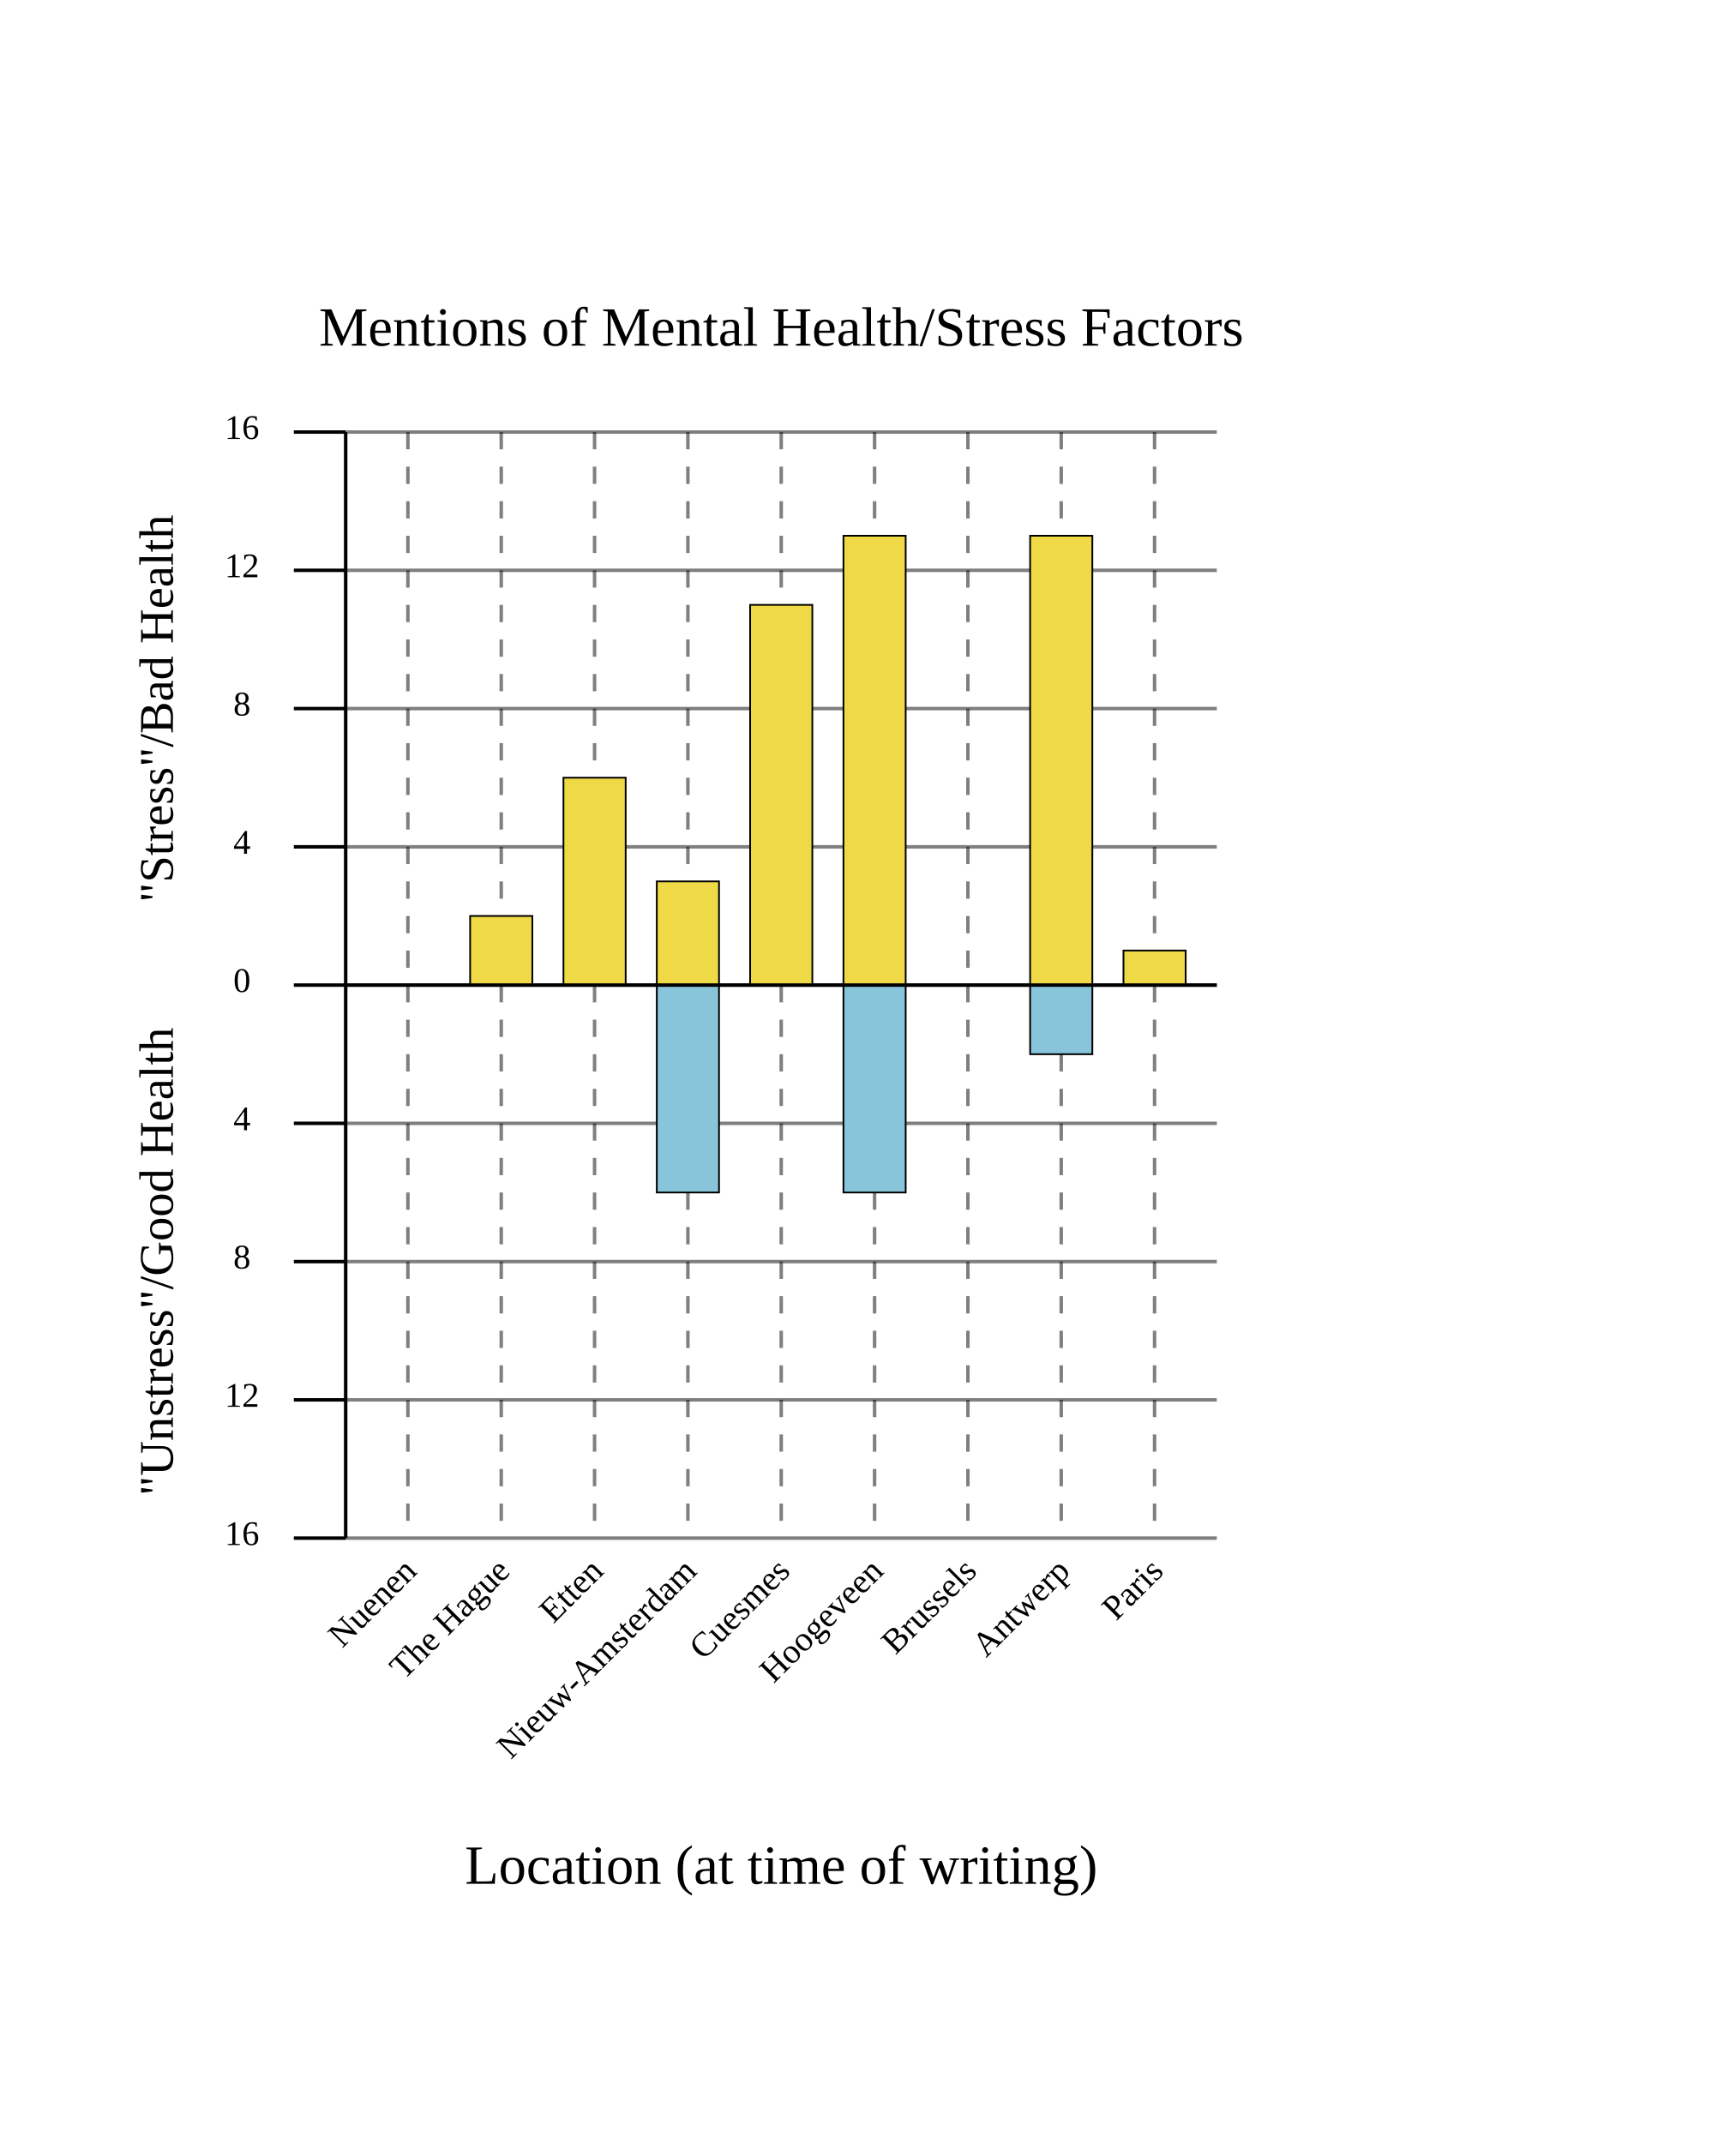
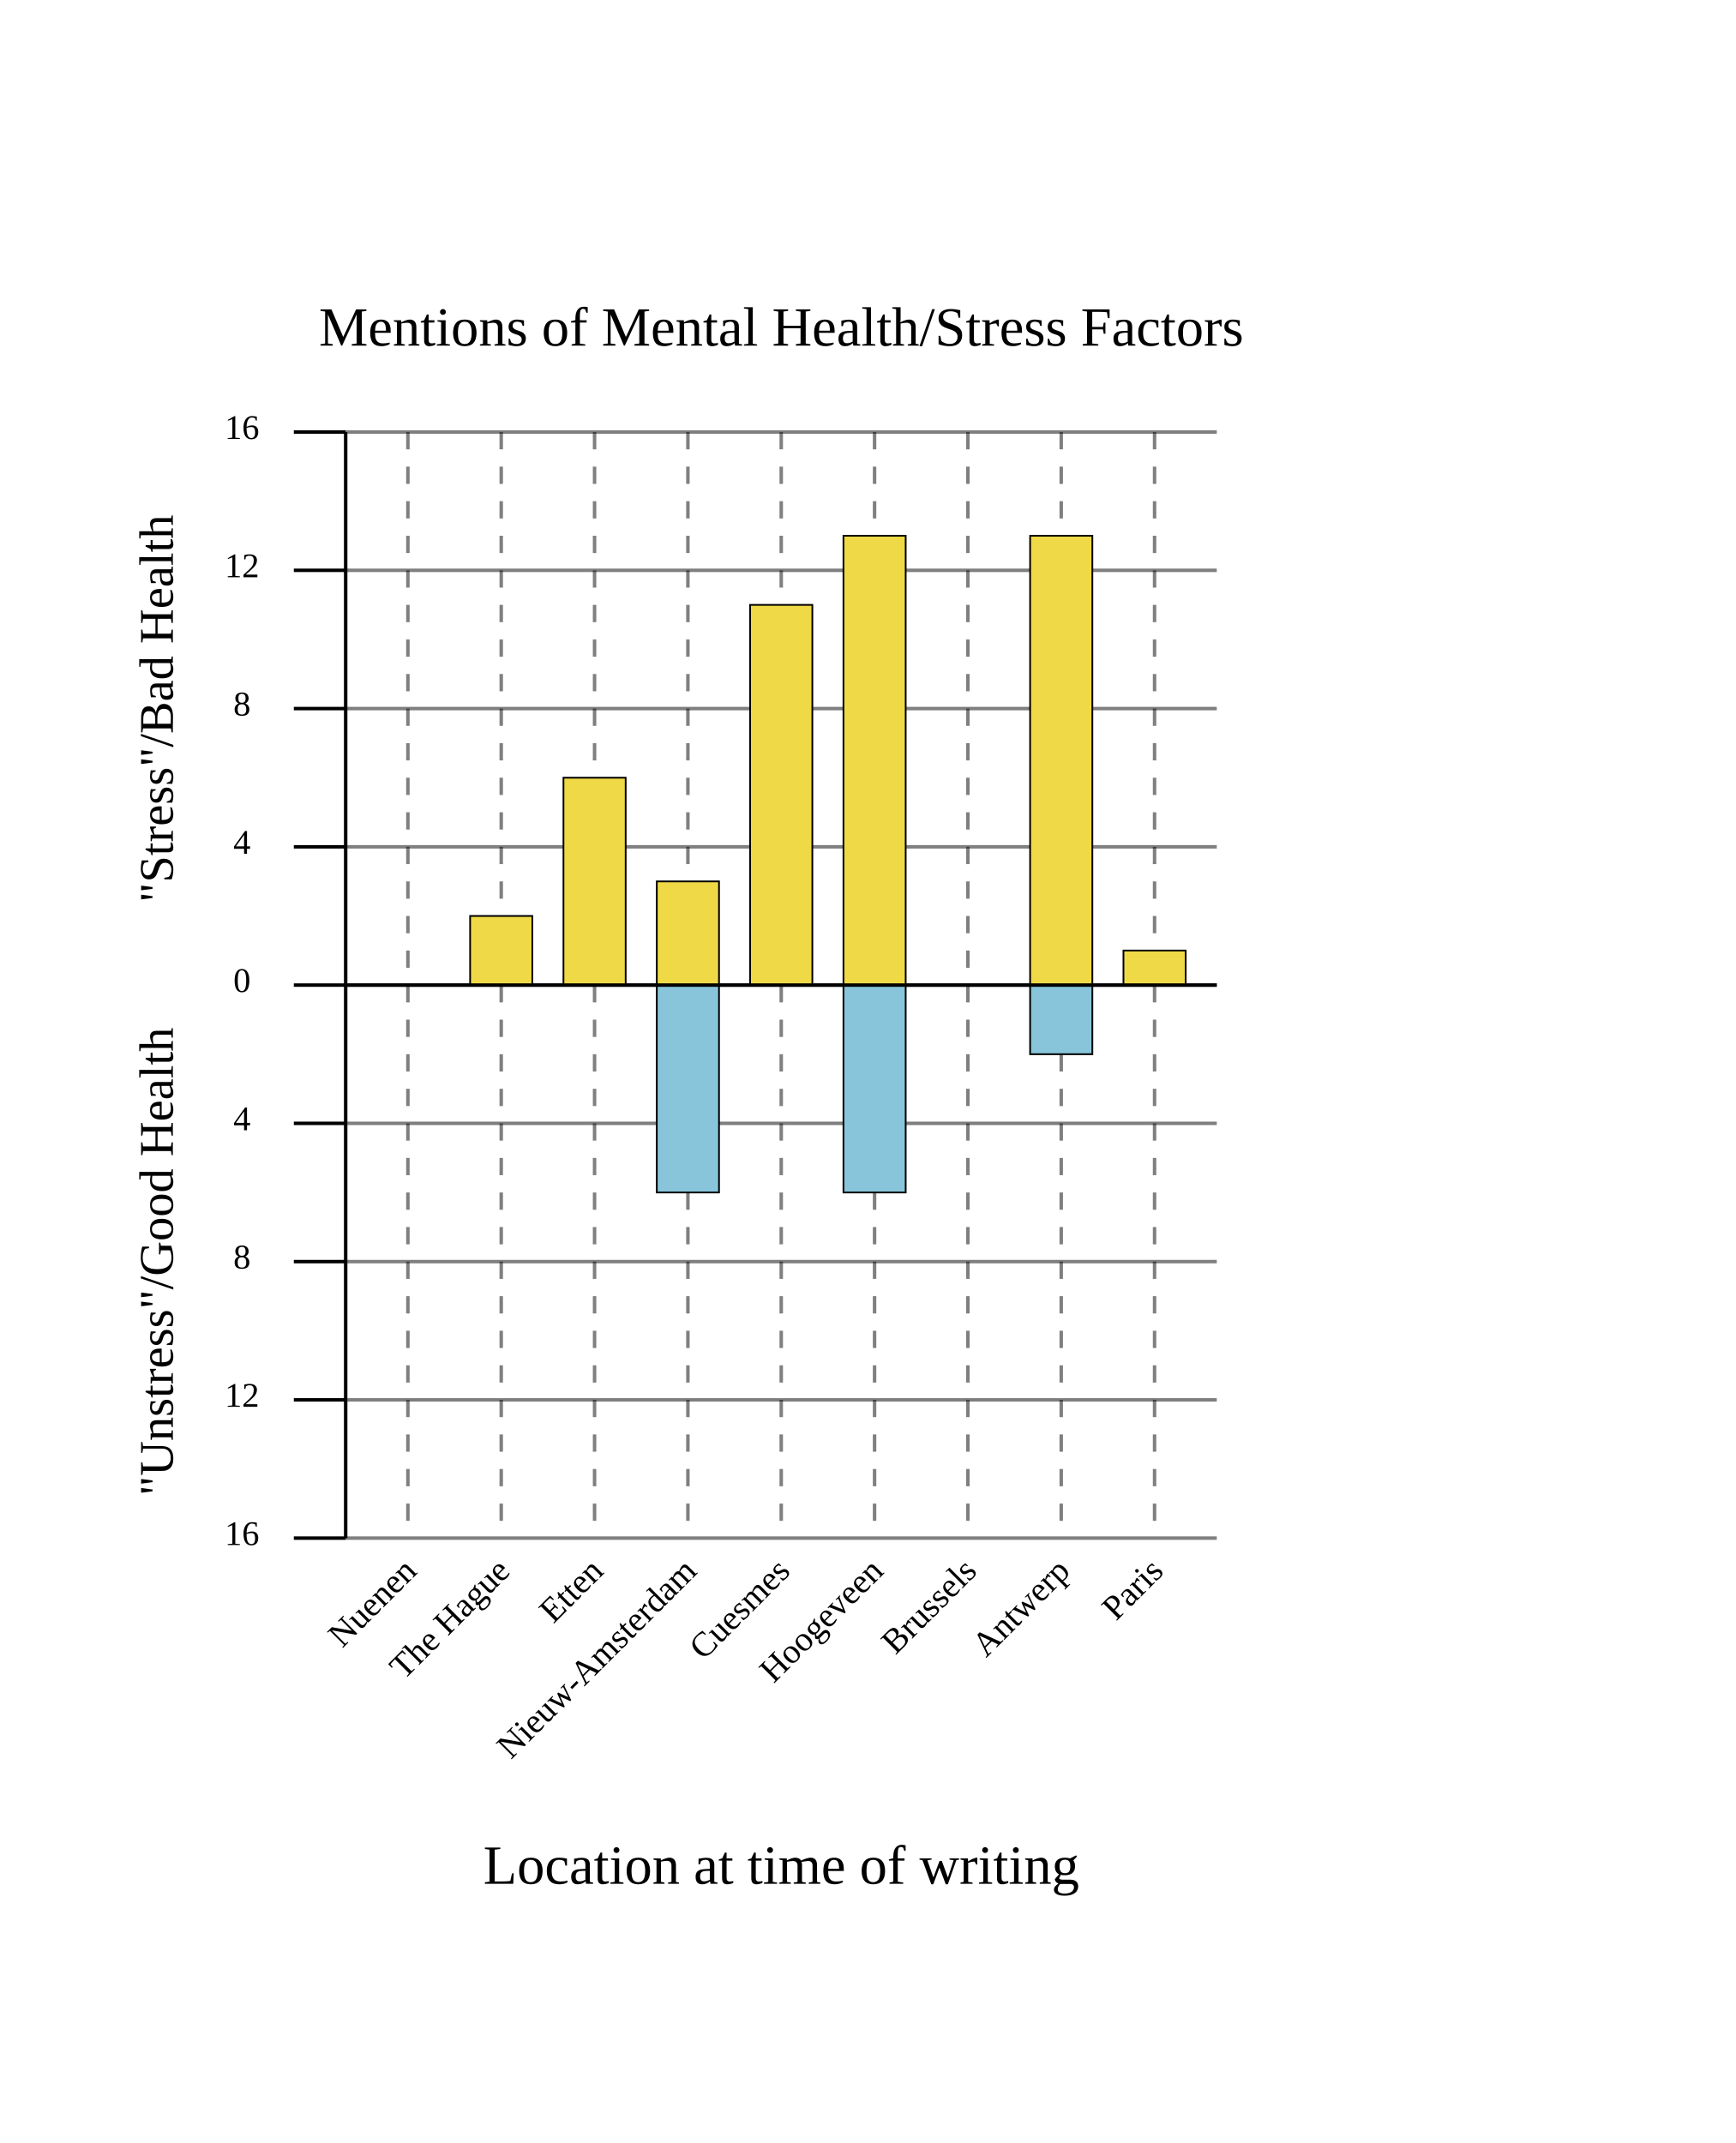
<svg xmlns="http://www.w3.org/2000/svg" height="620" width="502">
  <g transform="translate(100, 285)">
-     <text y="2" x="-30" font-size="10" text-anchor="middle">0</text>
+     <text x="-30" y="2" font-size="10" text-anchor="middle">0</text>
    <line x1="0" x2="-15" y1="0" y2="0" stroke="black" />
    <line x1="0" x2="252" y1="0" y2="0" stroke="black" opacity=".5" />
-     <text y="42" x="-30" font-size="10" text-anchor="middle">4</text>
+     <text x="-30" y="42" font-size="10" text-anchor="middle">4</text>
    <line x1="0" x2="-15" y1="40" y2="40" stroke="black" />
    <line x1="0" x2="252" y1="40" y2="40" stroke="black" opacity=".5" />
-     <text y="82" x="-30" font-size="10" text-anchor="middle">8</text>
+     <text x="-30" y="82" font-size="10" text-anchor="middle">8</text>
    <line x1="0" x2="-15" y1="80" y2="80" stroke="black" />
    <line x1="0" x2="252" y1="80" y2="80" stroke="black" opacity=".5" />
-     <text y="122" x="-30" font-size="10" text-anchor="middle">12</text>
+     <text x="-30" y="122" font-size="10" text-anchor="middle">12</text>
    <line x1="0" x2="-15" y1="120" y2="120" stroke="black" />
    <line x1="0" x2="252" y1="120" y2="120" stroke="black" opacity=".5" />
-     <text y="162" x="-30" font-size="10" text-anchor="middle">16</text>
+     <text x="-30" y="162" font-size="10" text-anchor="middle">16</text>
    <line x1="0" x2="-15" y1="160" y2="160" stroke="black" />
    <line x1="0" x2="252" y1="160" y2="160" stroke="black" opacity=".5" />
    <text x="-30" y="-158" font-size="10" text-anchor="middle">16</text>
    <line x1="-15" x2="0" y1="-160" y2="-160" stroke="black" />
    <line x1="0" x2="252" y1="-160" y2="-160" stroke="black" opacity=".5" />
    <text x="-30" y="-118" font-size="10" text-anchor="middle">12</text>
    <line x1="-15" x2="0" y1="-120" y2="-120" stroke="black" />
    <line x1="0" x2="252" y1="-120" y2="-120" stroke="black" opacity=".5" />
    <text x="-30" y="-78" font-size="10" text-anchor="middle">8</text>
    <line x1="-15" x2="0" y1="-80" y2="-80" stroke="black" />
    <line x1="0" x2="252" y1="-80" y2="-80" stroke="black" opacity=".5" />
    <text x="-30" y="-38" font-size="10" text-anchor="middle">4</text>
    <line x1="-15" x2="0" y1="-40" y2="-40" stroke="black" />
    <line x1="0" x2="252" y1="-40" y2="-40" stroke="black" opacity=".5" />
-     <text y="80" x="-50" font-size="14" text-anchor="middle" font-weight="300" transform="rotate(270, -50, 80)">"Unstress"/Good Health</text>
-     <text y="-80" x="-50" font-size="14" text-anchor="middle" font-weight="300" transform="rotate(270, -50, -80)">"Stress"/Bad Health</text>
+     <text x="-50" y="80" font-size="14" text-anchor="middle" font-weight="300" transform="rotate(270, -50, 80)">"Unstress"/Good Health</text>
+     <text x="-50" y="-80" font-size="14" text-anchor="middle" font-weight="300" transform="rotate(270, -50, -80)">"Stress"/Bad Health</text>
    <text x="126" y="-185" font-size="16" text-anchor="middle" font-weight="300">Mentions of Mental Health/Stress Factors</text>
-     <text y="260" x="126" text-anchor="middle" font-size="16">Location (at time of writing)</text>
-     <line y1="-160" y2="160" x1="18" x2="18" stroke="black" opacity=".5" stroke-dasharray="5,5" />
-     <rect y="0" height="0" x="9" width="18" fill="#88c5db" stroke-width=".5" stroke="black" />
-     <rect y="-0" height="0" x="9" width="18" fill="#f0d946" stroke-width=".5" stroke="black" />
-     <text y="170" x="21" text-anchor="end" font-size="10" transform="rotate(315, 21, 170)">Nuenen</text>
-     <line y1="-160" y2="160" x1="45" x2="45" stroke="black" opacity=".5" stroke-dasharray="5,5" />
-     <rect y="0" height="0" x="36" width="18" fill="#88c5db" stroke-width=".5" stroke="black" />
-     <rect y="-20" height="20" x="36" width="18" fill="#f0d946" stroke-width=".5" stroke="black" />
-     <text y="170" x="48" text-anchor="end" font-size="10" transform="rotate(315, 48, 170)">The Hague</text>
-     <line y1="-160" y2="160" x1="72" x2="72" stroke="black" opacity=".5" stroke-dasharray="5,5" />
-     <rect y="0" height="0" x="63" width="18" fill="#88c5db" stroke-width=".5" stroke="black" />
-     <rect y="-60" height="60" x="63" width="18" fill="#f0d946" stroke-width=".5" stroke="black" />
-     <text y="170" x="75" text-anchor="end" font-size="10" transform="rotate(315, 75, 170)">Etten</text>
-     <line y1="-160" y2="160" x1="99" x2="99" stroke="black" opacity=".5" stroke-dasharray="5,5" />
-     <rect y="0" height="60" x="90" width="18" fill="#88c5db" stroke-width=".5" stroke="black" />
-     <rect y="-30" height="30" x="90" width="18" fill="#f0d946" stroke-width=".5" stroke="black" />
-     <text y="170" x="102" text-anchor="end" font-size="10" transform="rotate(315, 102, 170)">Nieuw-Amsterdam</text>
-     <line y1="-160" y2="160" x1="126" x2="126" stroke="black" opacity=".5" stroke-dasharray="5,5" />
-     <rect y="0" height="0" x="117" width="18" fill="#88c5db" stroke-width=".5" stroke="black" />
-     <rect y="-110" height="110" x="117" width="18" fill="#f0d946" stroke-width=".5" stroke="black" />
-     <text y="170" x="129" text-anchor="end" font-size="10" transform="rotate(315, 129, 170)">Cuesmes</text>
-     <line y1="-160" y2="160" x1="153" x2="153" stroke="black" opacity=".5" stroke-dasharray="5,5" />
-     <rect y="0" height="60" x="144" width="18" fill="#88c5db" stroke-width=".5" stroke="black" />
-     <rect y="-130" height="130" x="144" width="18" fill="#f0d946" stroke-width=".5" stroke="black" />
-     <text y="170" x="156" text-anchor="end" font-size="10" transform="rotate(315, 156, 170)">Hoogeveen</text>
-     <line y1="-160" y2="160" x1="180" x2="180" stroke="black" opacity=".5" stroke-dasharray="5,5" />
-     <rect y="0" height="0" x="171" width="18" fill="#88c5db" stroke-width=".5" stroke="black" />
-     <rect y="-0" height="0" x="171" width="18" fill="#f0d946" stroke-width=".5" stroke="black" />
-     <text y="170" x="183" text-anchor="end" font-size="10" transform="rotate(315, 183, 170)">Brussels</text>
-     <line y1="-160" y2="160" x1="207" x2="207" stroke="black" opacity=".5" stroke-dasharray="5,5" />
-     <rect y="0" height="20" x="198" width="18" fill="#88c5db" stroke-width=".5" stroke="black" />
-     <rect y="-130" height="130" x="198" width="18" fill="#f0d946" stroke-width=".5" stroke="black" />
-     <text y="170" x="210" text-anchor="end" font-size="10" transform="rotate(315, 210, 170)">Antwerp</text>
-     <line y1="-160" y2="160" x1="234" x2="234" stroke="black" opacity=".5" stroke-dasharray="5,5" />
-     <rect y="0" height="0" x="225" width="18" fill="#88c5db" stroke-width=".5" stroke="black" />
-     <rect y="-10" height="10" x="225" width="18" fill="#f0d946" stroke-width=".5" stroke="black" />
-     <text y="170" x="237" text-anchor="end" font-size="10" transform="rotate(315, 237, 170)">Paris</text>
-     <line y1="-160" y2="160" x1="0" x2="0" stroke="black" />
-     <line y1="0" y2="0" x1="0" x2="252" stroke="black" />
+     <text x="126" y="260" text-anchor="middle" font-size="16">Location at time of writing</text>
+     <line x1="18" x2="18" y1="-160" y2="160" stroke="black" opacity=".5" stroke-dasharray="5,5" />
+     <rect x="9" width="18" y="0" height="0" fill="#88c5db" stroke-width=".5" stroke="black" />
+     <rect x="9" width="18" y="-0" height="0" fill="#f0d946" stroke-width=".5" stroke="black" />
+     <text x="21" y="170" text-anchor="end" font-size="10" transform="rotate(315, 21, 170)">Nuenen</text>
+     <line x1="45" x2="45" y1="-160" y2="160" stroke="black" opacity=".5" stroke-dasharray="5,5" />
+     <rect x="36" width="18" y="0" height="0" fill="#88c5db" stroke-width=".5" stroke="black" />
+     <rect x="36" width="18" y="-20" height="20" fill="#f0d946" stroke-width=".5" stroke="black" />
+     <text x="48" y="170" text-anchor="end" font-size="10" transform="rotate(315, 48, 170)">The Hague</text>
+     <line x1="72" x2="72" y1="-160" y2="160" stroke="black" opacity=".5" stroke-dasharray="5,5" />
+     <rect x="63" width="18" y="0" height="0" fill="#88c5db" stroke-width=".5" stroke="black" />
+     <rect x="63" width="18" y="-60" height="60" fill="#f0d946" stroke-width=".5" stroke="black" />
+     <text x="75" y="170" text-anchor="end" font-size="10" transform="rotate(315, 75, 170)">Etten</text>
+     <line x1="99" x2="99" y1="-160" y2="160" stroke="black" opacity=".5" stroke-dasharray="5,5" />
+     <rect x="90" width="18" y="0" height="60" fill="#88c5db" stroke-width=".5" stroke="black" />
+     <rect x="90" width="18" y="-30" height="30" fill="#f0d946" stroke-width=".5" stroke="black" />
+     <text x="102" y="170" text-anchor="end" font-size="10" transform="rotate(315, 102, 170)">Nieuw-Amsterdam</text>
+     <line x1="126" x2="126" y1="-160" y2="160" stroke="black" opacity=".5" stroke-dasharray="5,5" />
+     <rect x="117" width="18" y="0" height="0" fill="#88c5db" stroke-width=".5" stroke="black" />
+     <rect x="117" width="18" y="-110" height="110" fill="#f0d946" stroke-width=".5" stroke="black" />
+     <text x="129" y="170" text-anchor="end" font-size="10" transform="rotate(315, 129, 170)">Cuesmes</text>
+     <line x1="153" x2="153" y1="-160" y2="160" stroke="black" opacity=".5" stroke-dasharray="5,5" />
+     <rect x="144" width="18" y="0" height="60" fill="#88c5db" stroke-width=".5" stroke="black" />
+     <rect x="144" width="18" y="-130" height="130" fill="#f0d946" stroke-width=".5" stroke="black" />
+     <text x="156" y="170" text-anchor="end" font-size="10" transform="rotate(315, 156, 170)">Hoogeveen</text>
+     <line x1="180" x2="180" y1="-160" y2="160" stroke="black" opacity=".5" stroke-dasharray="5,5" />
+     <rect x="171" width="18" y="0" height="0" fill="#88c5db" stroke-width=".5" stroke="black" />
+     <rect x="171" width="18" y="-0" height="0" fill="#f0d946" stroke-width=".5" stroke="black" />
+     <text x="183" y="170" text-anchor="end" font-size="10" transform="rotate(315, 183, 170)">Brussels</text>
+     <line x1="207" x2="207" y1="-160" y2="160" stroke="black" opacity=".5" stroke-dasharray="5,5" />
+     <rect x="198" width="18" y="0" height="20" fill="#88c5db" stroke-width=".5" stroke="black" />
+     <rect x="198" width="18" y="-130" height="130" fill="#f0d946" stroke-width=".5" stroke="black" />
+     <text x="210" y="170" text-anchor="end" font-size="10" transform="rotate(315, 210, 170)">Antwerp</text>
+     <line x1="234" x2="234" y1="-160" y2="160" stroke="black" opacity=".5" stroke-dasharray="5,5" />
+     <rect x="225" width="18" y="0" height="0" fill="#88c5db" stroke-width=".5" stroke="black" />
+     <rect x="225" width="18" y="-10" height="10" fill="#f0d946" stroke-width=".5" stroke="black" />
+     <text x="237" y="170" text-anchor="end" font-size="10" transform="rotate(315, 237, 170)">Paris</text>
+     <line x1="0" x2="0" y1="-160" y2="160" stroke="black" />
+     <line x1="0" x2="252" y1="0" y2="0" stroke="black" />
  </g>
</svg>
